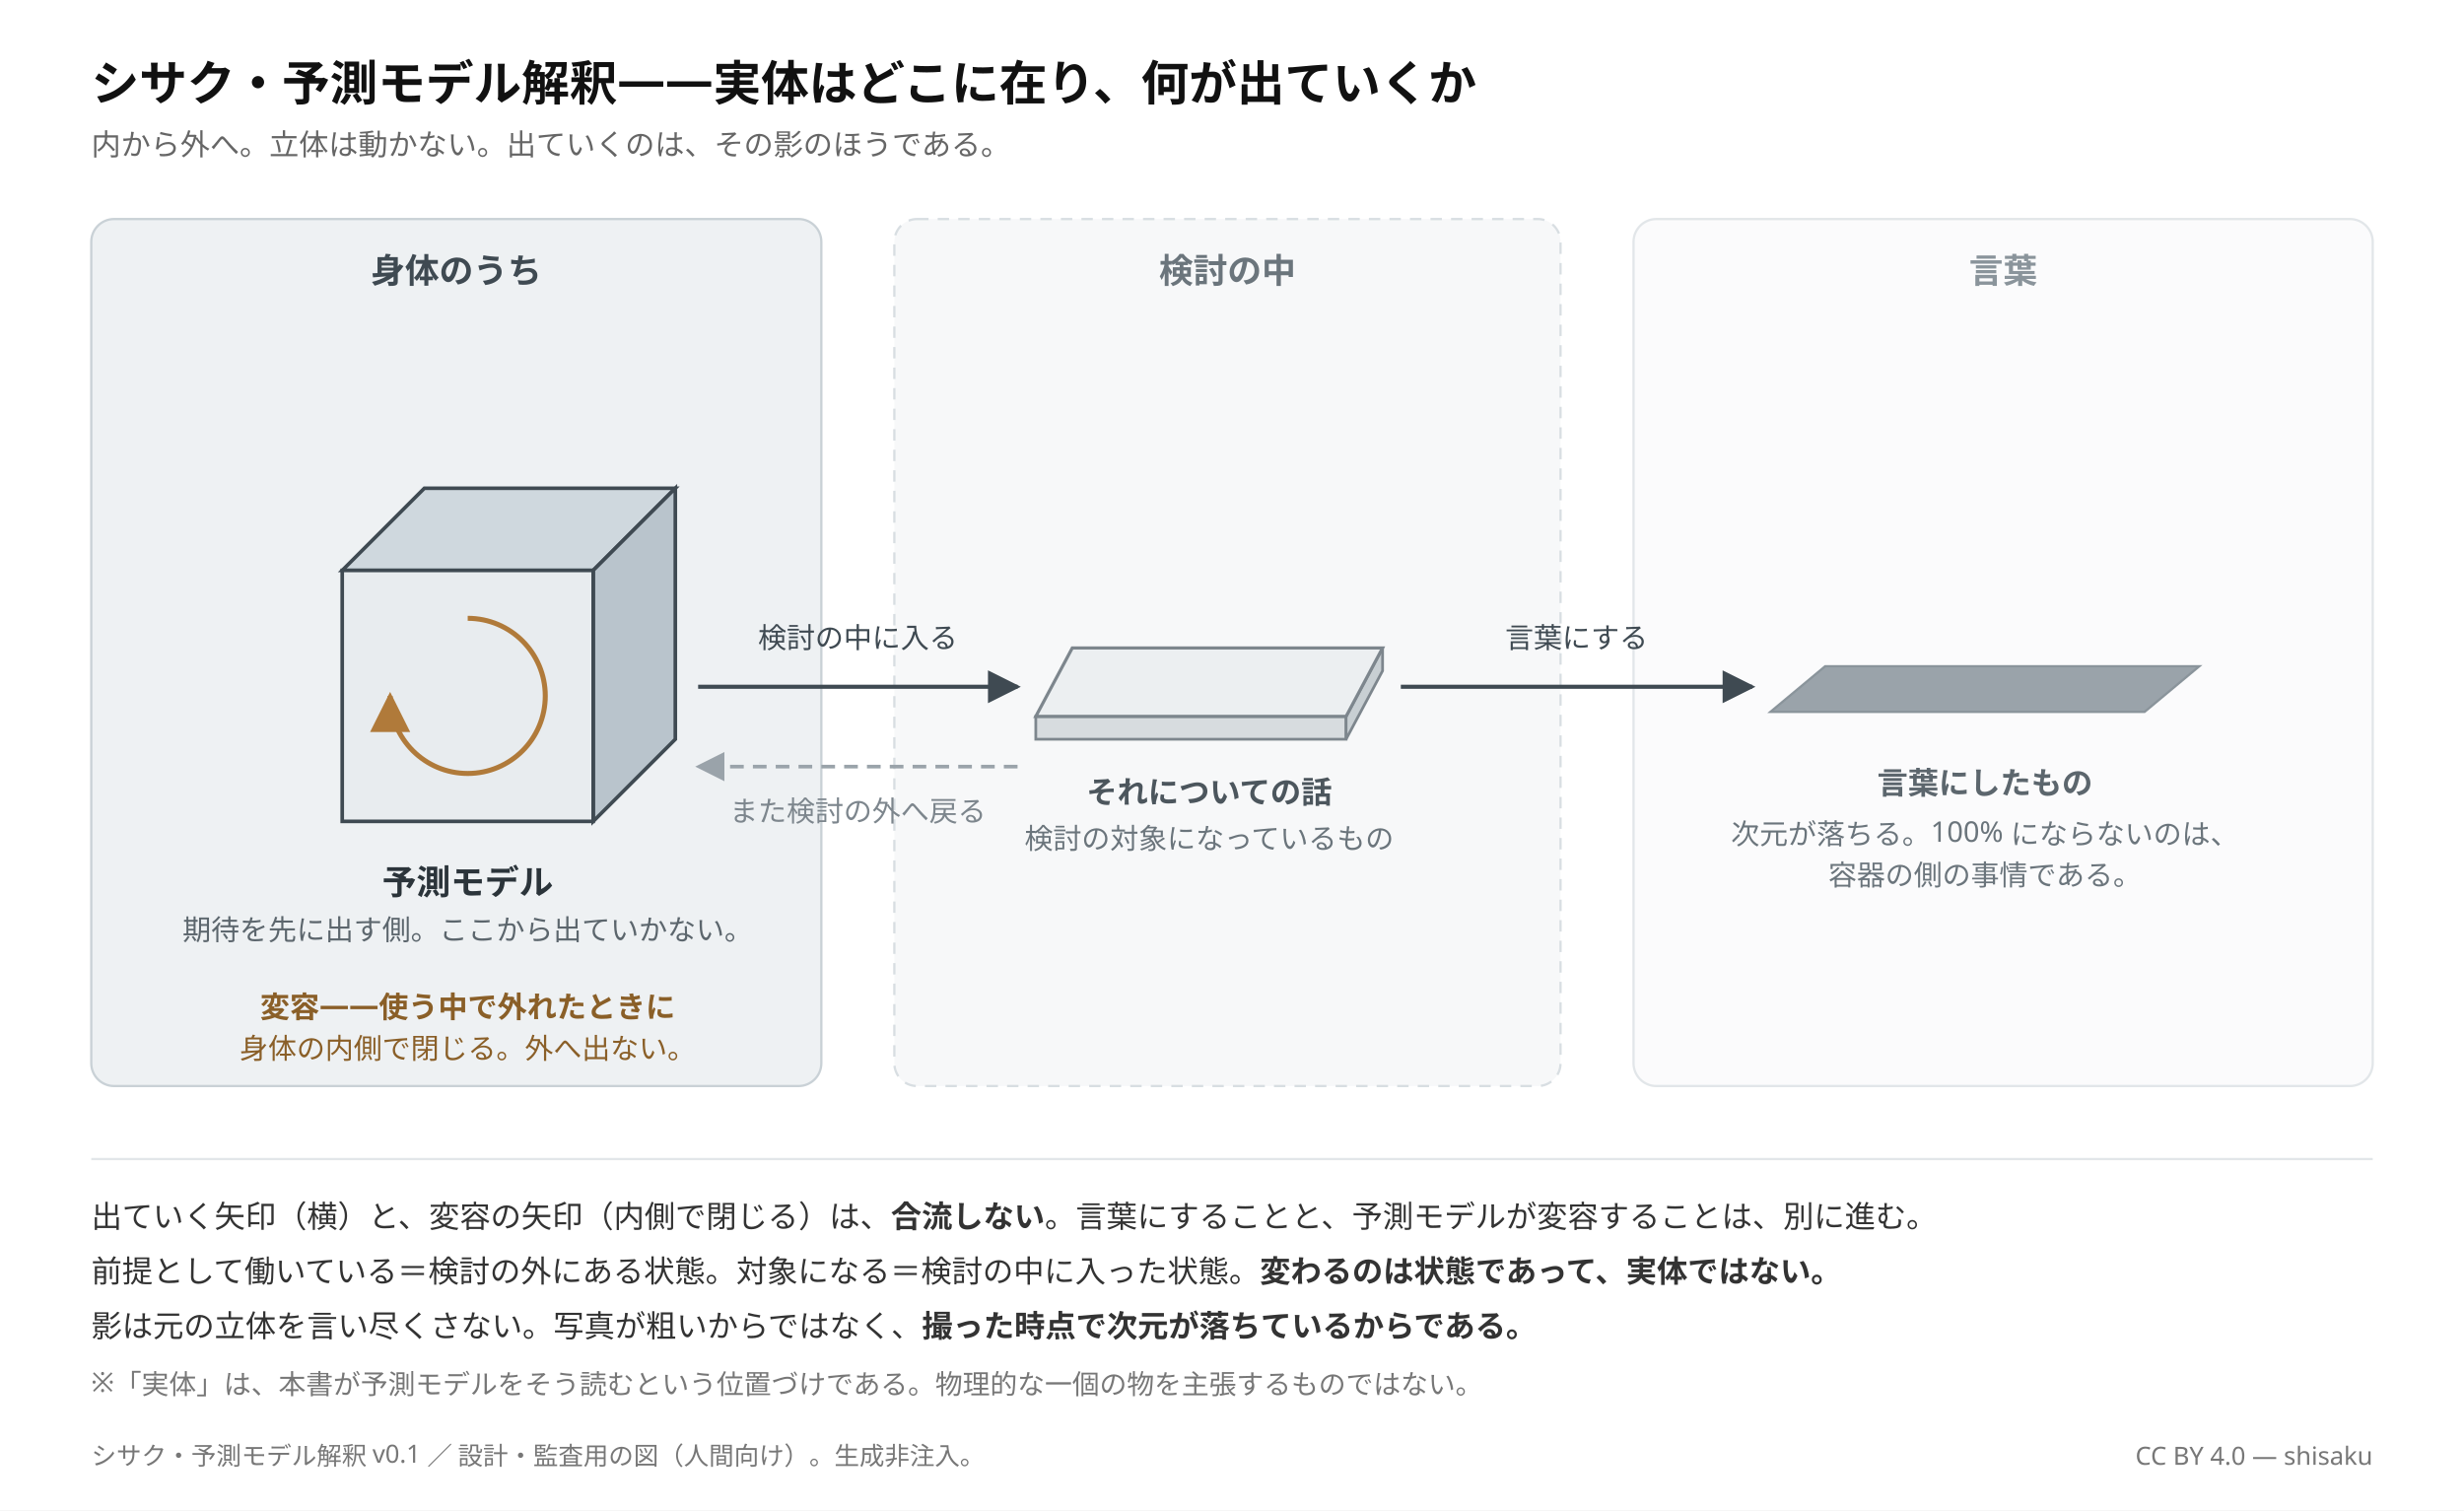
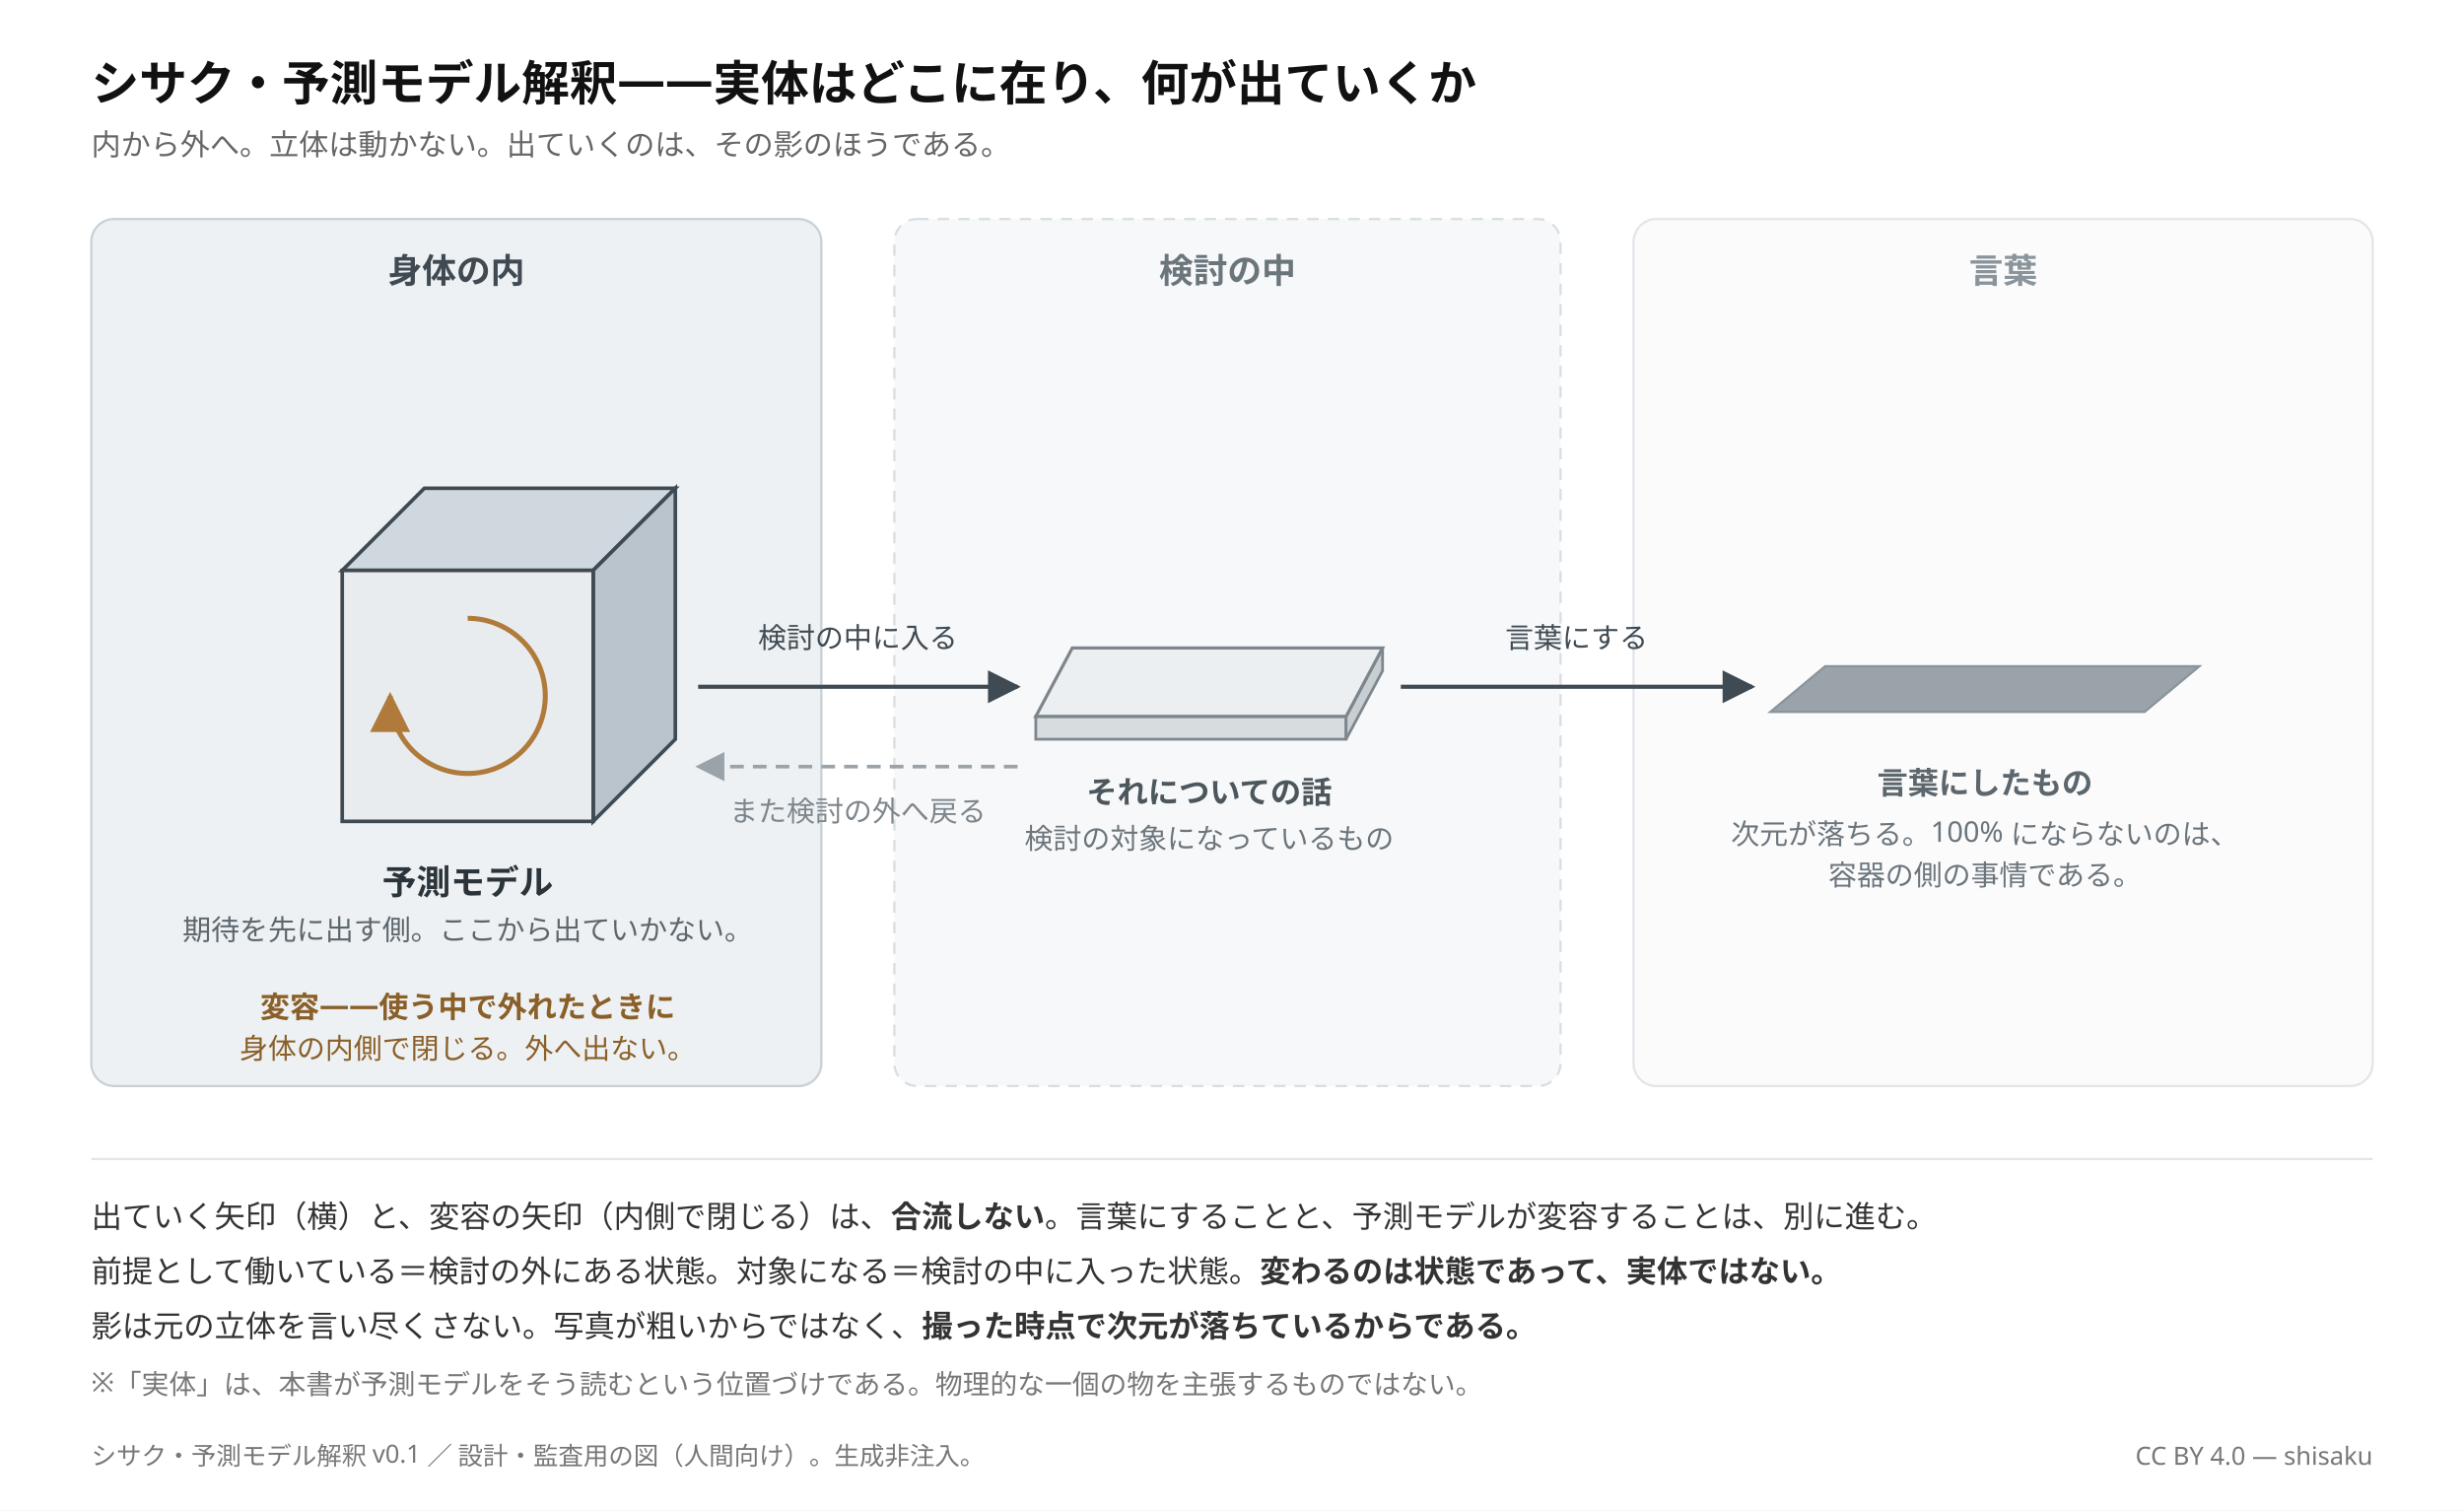
<svg xmlns="http://www.w3.org/2000/svg" viewBox="0 0 1080 662" font-family="'Hiragino Sans','Noto Sans JP','Yu Gothic',sans-serif" font-size="14">
  <defs>
    <marker id="a" viewBox="0 0 10 10" refX="9" refY="5" markerWidth="8" markerHeight="8" orient="auto-start-reverse">
      <path d="M0,0 L10,5 L0,10 z" fill="#3f4a52" />
    </marker>
    <marker id="ag" viewBox="0 0 10 10" refX="9" refY="5" markerWidth="8" markerHeight="8" orient="auto-start-reverse">
      <path d="M0,0 L10,5 L0,10 z" fill="#9aa3aa" />
    </marker>
    <marker id="ao" viewBox="0 0 10 10" refX="9" refY="5" markerWidth="8" markerHeight="8" orient="auto-start-reverse">
      <path d="M0,0 L10,5 L0,10 z" fill="#b07a3a" />
    </marker>
  </defs>
  <rect width="1080" height="662" fill="#ffffff" />
  <text x="40" y="44" font-size="21" font-weight="700" fill="#111">シサク・予測モデル解釈——実体はどこに在り、何が出ていくか</text>
  <text x="40" y="68" font-size="13" fill="#666">内から外へ。立体は動かない。出ていくのは、その影のほうである。</text>
  <rect x="40" y="96" width="320" height="380" rx="10" fill="#eef1f3" stroke="#c9d1d6" />
  <rect x="392" y="96" width="292" height="380" rx="10" fill="#f7f8f9" stroke="#d8dee2" stroke-dasharray="5 4" />
  <rect x="716" y="96" width="324" height="380" rx="10" fill="#fbfbfc" stroke="#e2e6e9" />
-   <text x="200" y="124" font-size="15" font-weight="700" fill="#3f4a52" text-anchor="middle">身体のうち</text>
+   <text x="200" y="124" font-size="15" font-weight="700" fill="#3f4a52" text-anchor="middle">身体の内</text>
  <text x="538" y="124" font-size="15" font-weight="700" fill="#6b757c" text-anchor="middle">検討の中</text>
  <text x="878" y="124" font-size="15" font-weight="700" fill="#8a949b" text-anchor="middle">言葉</text>
  <polygon points="150,250 186,214 296,214 260,250" fill="#cfd8de" stroke="#3f4a52" stroke-width="1.6" />
  <polygon points="260,250 296,214 296,324 260,360" fill="#b9c4cc" stroke="#3f4a52" stroke-width="1.6" />
  <rect x="150" y="250" width="110" height="110" fill="#e8ecef" stroke="#3f4a52" stroke-width="1.6" />
  <text x="205" y="392" font-size="15" font-weight="700" fill="#2b343a" text-anchor="middle">予測モデル</text>
  <text x="205" y="412" font-size="12.5" fill="#5c666d" text-anchor="middle">期待を先に出す側。ここから出ていかない。</text>
  <path d="M205,271 A34,34 0 1 1 171,305" fill="none" stroke="#b07a3a" stroke-width="2.2" marker-end="url(#ao)" />
  <text x="205" y="446" font-size="13" font-weight="700" fill="#8a5f28" text-anchor="middle">変容——使う中で外れたときに</text>
  <text x="205" y="464" font-size="12.5" fill="#8a5f28" text-anchor="middle">身体の内側で閉じる。外へ出ない。</text>
  <polygon points="454,314 590,314 590,324 454,324" fill="#d7dcdf" stroke="#7d868d" stroke-width="1.2" />
  <polygon points="590,314 606,284 606,294 590,324" fill="#c8cfd3" stroke="#7d868d" stroke-width="1.2" />
  <polygon points="470,284 606,284 590,314 454,314" fill="#eceff1" stroke="#7d868d" stroke-width="1.4" />
  <text x="530" y="352" font-size="13.5" font-weight="700" fill="#4c565d" text-anchor="middle">それについての話</text>
  <text x="530" y="372" font-size="12.5" fill="#6b757c" text-anchor="middle">検討の対象になっているもの</text>
  <polygon points="800,292 964,292 940,312 776,312" fill="#9aa3aa" stroke="#8a949b" stroke-width="1" />
  <text x="870" y="348" font-size="13.5" font-weight="700" fill="#5c666d" text-anchor="middle">言葉にしたもの</text>
  <text x="870" y="370" font-size="12.5" fill="#6b757c" text-anchor="middle">次元が落ちる。100% にならないのは、</text>
  <text x="870" y="388" font-size="12.5" fill="#6b757c" text-anchor="middle">容器の側の事情である。</text>
  <line x1="306" y1="301" x2="446" y2="301" stroke="#3f4a52" stroke-width="1.8" marker-end="url(#a)" />
  <line x1="614" y1="301" x2="768" y2="301" stroke="#3f4a52" stroke-width="1.8" marker-end="url(#a)" />
  <text x="376" y="284" font-size="12.5" fill="#3f4a52" text-anchor="middle">検討の中に入る</text>
  <text x="691" y="284" font-size="12.5" fill="#3f4a52" text-anchor="middle">言葉にする</text>
  <path d="M446,336 L306,336" fill="none" stroke="#9aa3aa" stroke-width="1.6" stroke-dasharray="6 4" marker-end="url(#ag)" />
  <text x="376" y="360" font-size="12.5" fill="#7d868d" text-anchor="middle">また検討の外へ戻る</text>
  <line x1="40" y1="508" x2="1040" y2="508" stroke="#e2e6e9" />
  <text x="40" y="538" font-size="13.5" fill="#333">出ていく矢印（横）と、変容の矢印（内側で閉じる）は、<tspan font-weight="700">合流しない</tspan>。言葉にすることと、予測モデルが変容することは、別に進む。</text>
  <text x="40" y="562" font-size="13.5" fill="#333">前提として働いている＝検討の外にある状態。対象になる＝検討の中に入った状態。<tspan font-weight="700">変わるのは状態であって、実体ではない。</tspan>
  </text>
  <text x="40" y="586" font-size="13.5" fill="#333">影は元の立体を言い尽くさない。写真が粗いからではなく、<tspan font-weight="700">撮った時点で次元が落ちているからである。</tspan>
  </text>
  <text x="40" y="610" font-size="12" fill="#777">※「実体」は、本書が予測モデルをそう読むという位置づけである。物理的な一個の物を主張するものではない。</text>
  <text x="40" y="642" font-size="11" fill="#777">シサク・予測モデル解釈 v0.1 ／ 設計・監査用の図（人間向け）。生成非注入。</text>
  <text x="1040" y="642" font-size="11" fill="#777" text-anchor="end">CC BY 4.0 — shisaku</text>
</svg>
